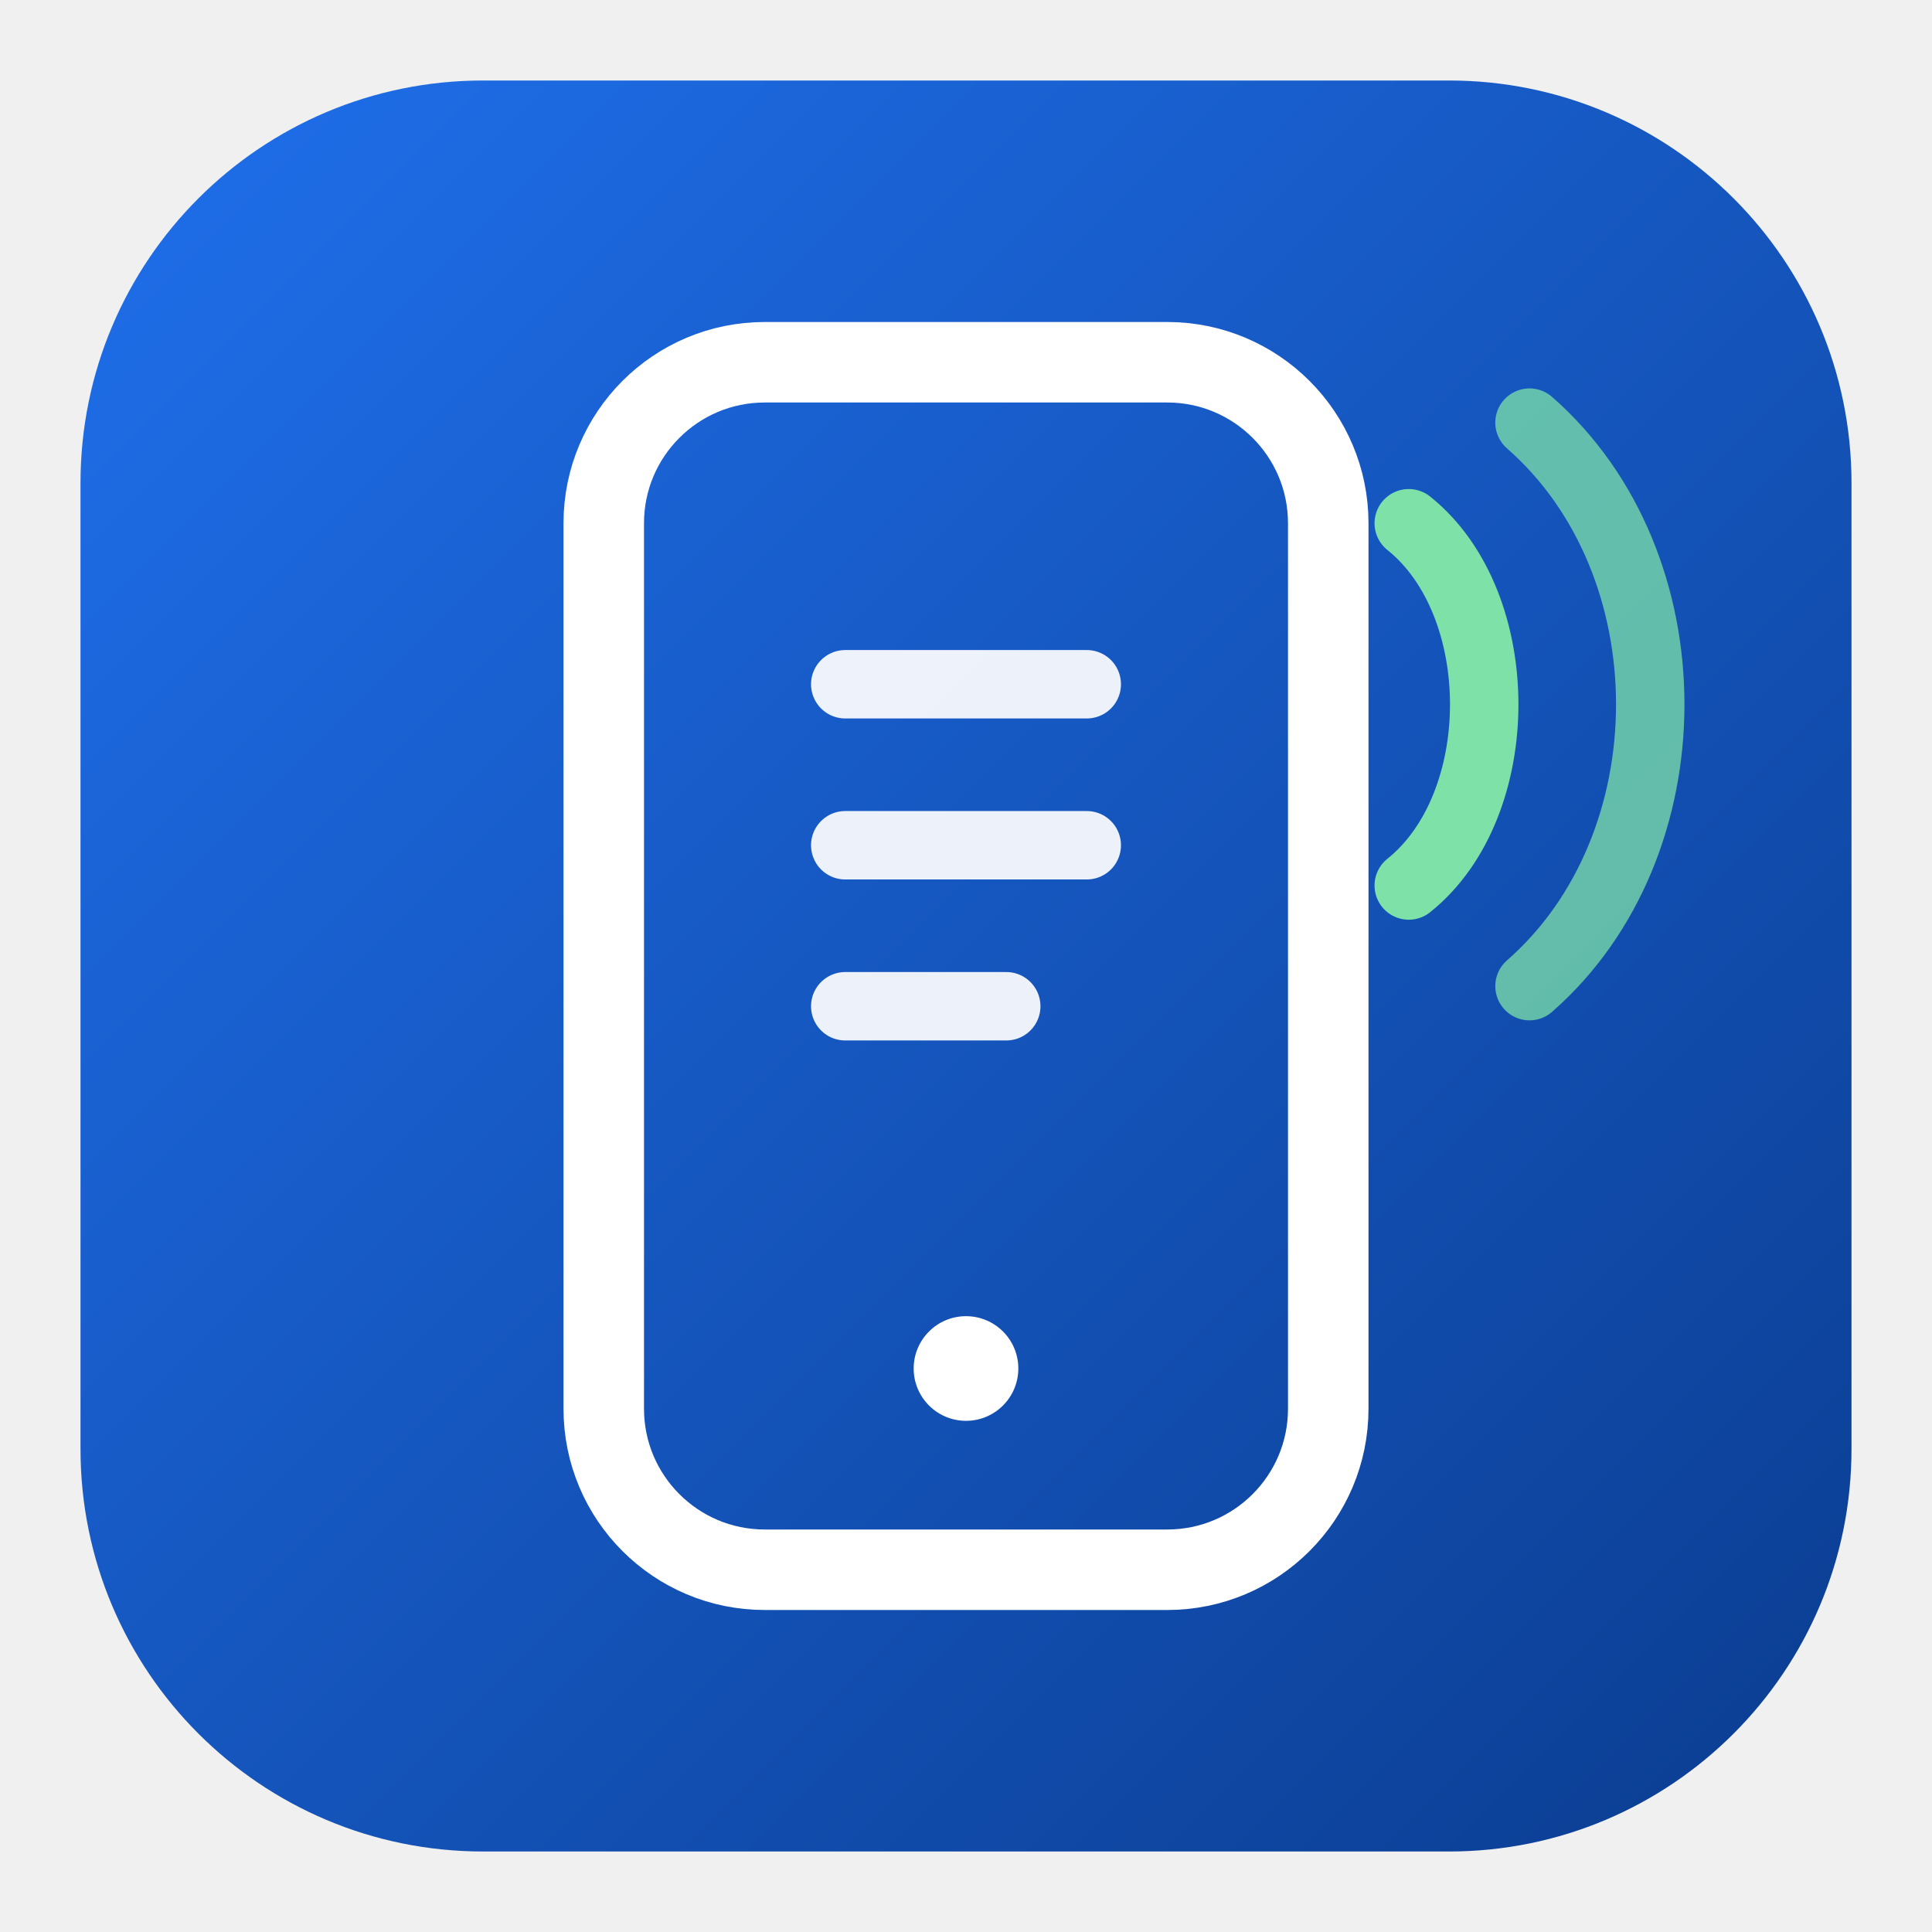
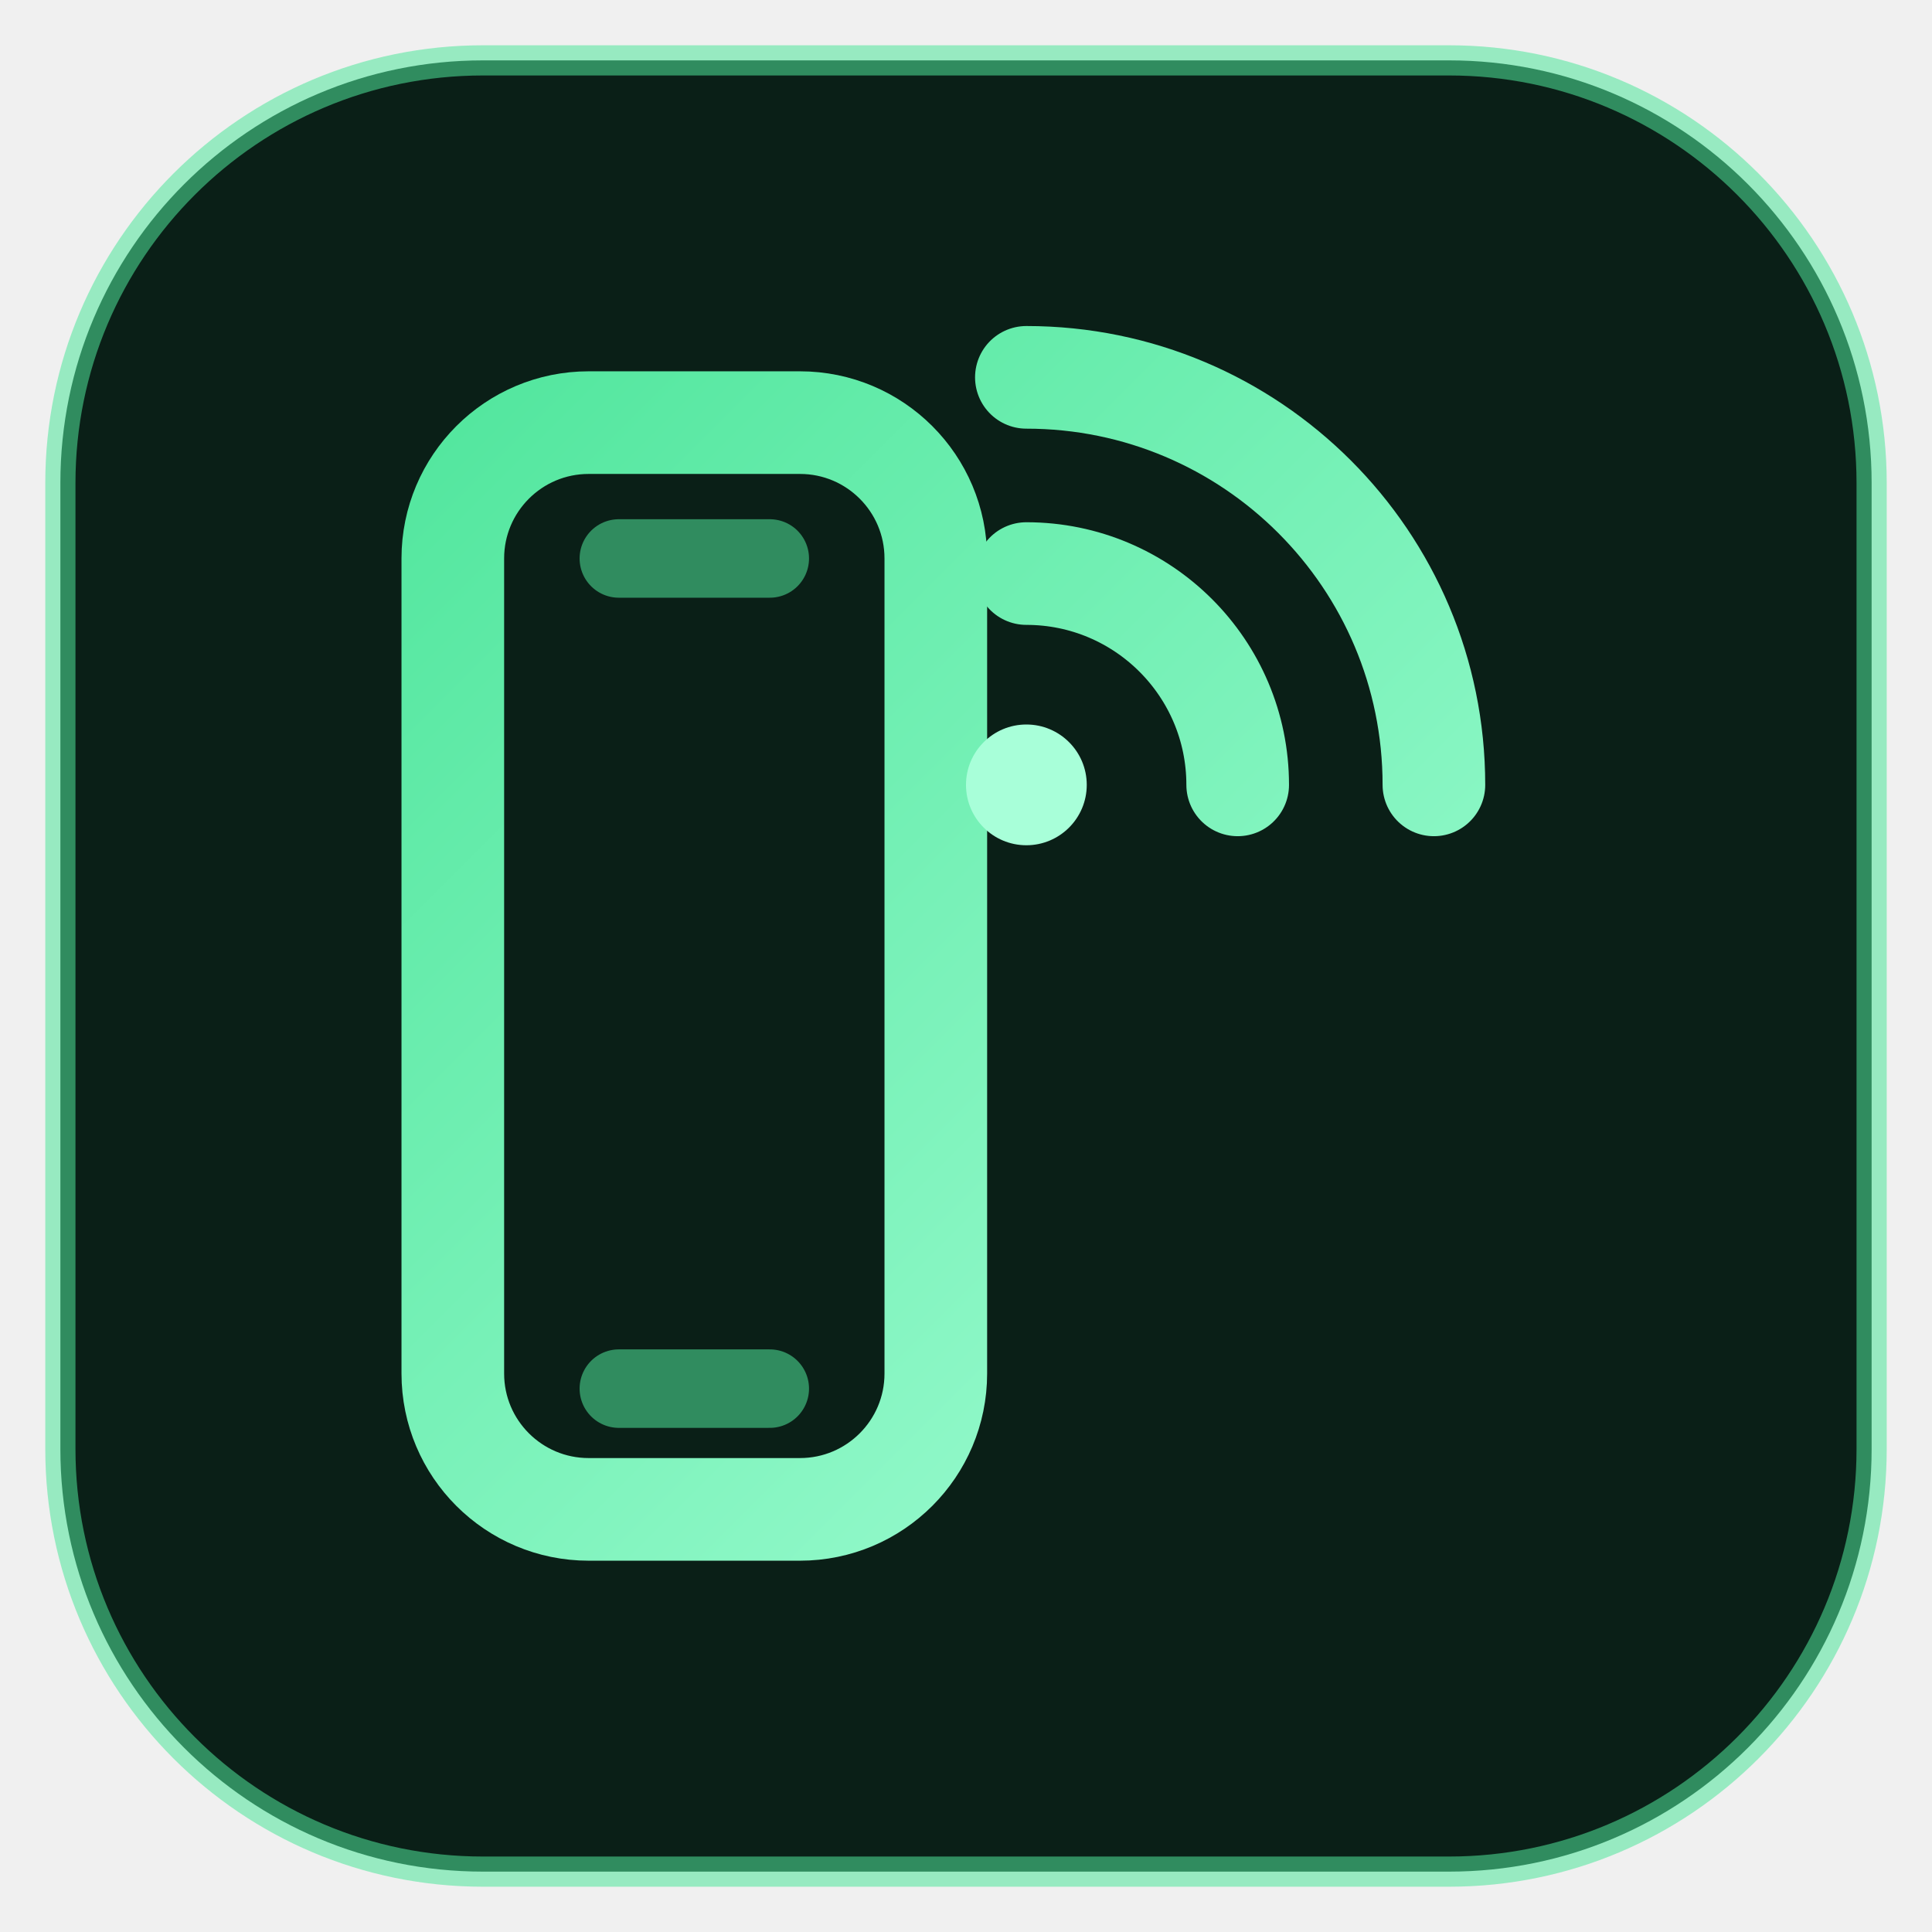
- <svg xmlns="http://www.w3.org/2000/svg" viewBox="0 0 96 96" role="img" aria-label="DSH Mobile Host">
+ <svg xmlns="http://www.w3.org/2000/svg" viewBox="0 0 64 64" width="64" height="64" role="img" aria-label="Mobile Host">
  <defs>
-     <linearGradient id="bg" x1="0" y1="0" x2="1" y2="1">
-       <stop offset="0" stop-color="#1f6feb" />
-       <stop offset="1" stop-color="#0b3d91" />
+     <linearGradient id="xdp-mint" x1="12" y1="12" x2="52" y2="52" gradientUnits="userSpaceOnUse">
+       <stop offset="0" stop-color="#4ee59b" />
+       <stop offset="1" stop-color="#a8ffd9" />
    </linearGradient>
  </defs>
-   <rect x="4" y="4" width="88" height="88" rx="20" fill="url(#bg)" />
-   <rect x="30" y="18" width="36" height="60" rx="8" fill="none" stroke="#ffffff" stroke-width="4" />
-   <circle cx="48" cy="68" r="2.6" fill="#ffffff" />
-   <path d="M42 34h12M42 42h12M42 50h8" stroke="#ffffff" stroke-width="3.4" stroke-linecap="round" opacity="0.92" />
-   <path d="M70 26c5 4 5 14 0 18" fill="none" stroke="#7ee2a8" stroke-width="3.4" stroke-linecap="round" />
-   <path d="M76 21c8 7 8 21 0 28" fill="none" stroke="#7ee2a8" stroke-width="3.4" stroke-linecap="round" opacity="0.75" />
+   <rect x="2" y="2" width="60" height="60" rx="14" fill="#0a1f17" stroke="#4ee59b" stroke-opacity="0.55" />
+   <g fill="none" stroke="url(#xdp-mint)" stroke-width="3.4" stroke-linecap="round" stroke-linejoin="round">
+     <rect x="15" y="14" width="16" height="36" rx="4.5" />
+     <path d="M34 19a7 7 0 0 1 7 7" />
+     <path d="M34 12.5a13.5 13.5 0 0 1 13.5 13.5" />
+   </g>
+   <circle cx="34" cy="26" r="2" fill="#a8ffd9" />
+   <g fill="none" stroke="#4ee59b" stroke-opacity="0.55" stroke-width="2.6" stroke-linecap="round" stroke-linejoin="round">
+     <path d="M20.5 18.5h5M20.5 46h5" />
+   </g>
</svg>
